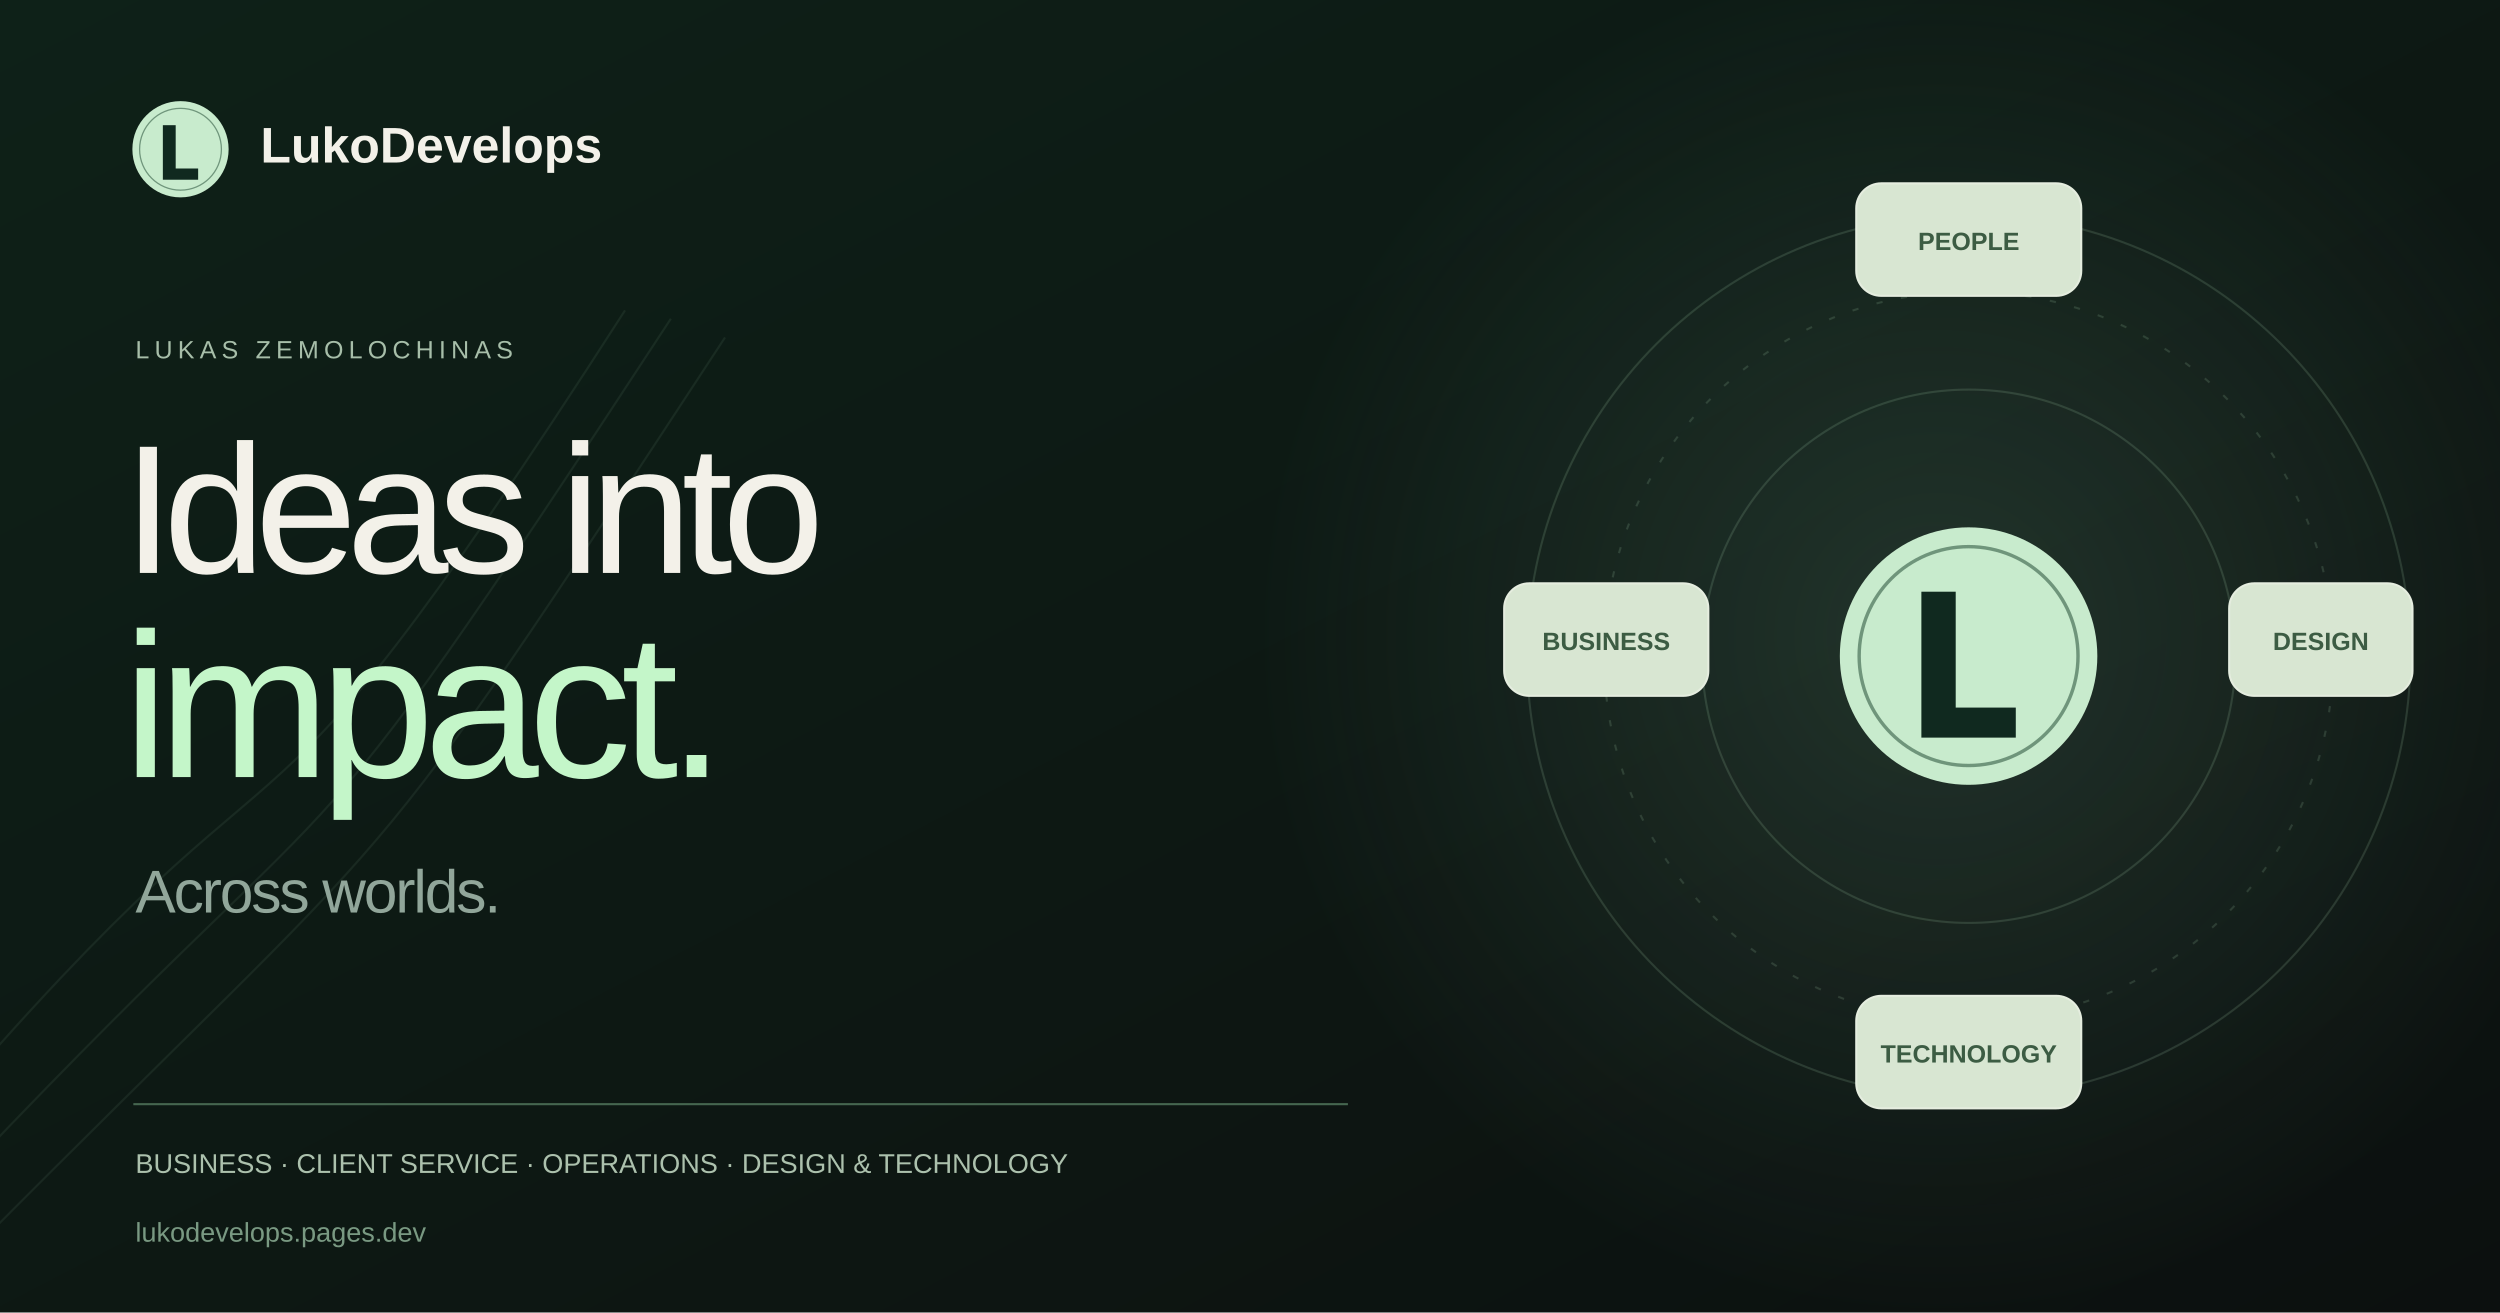
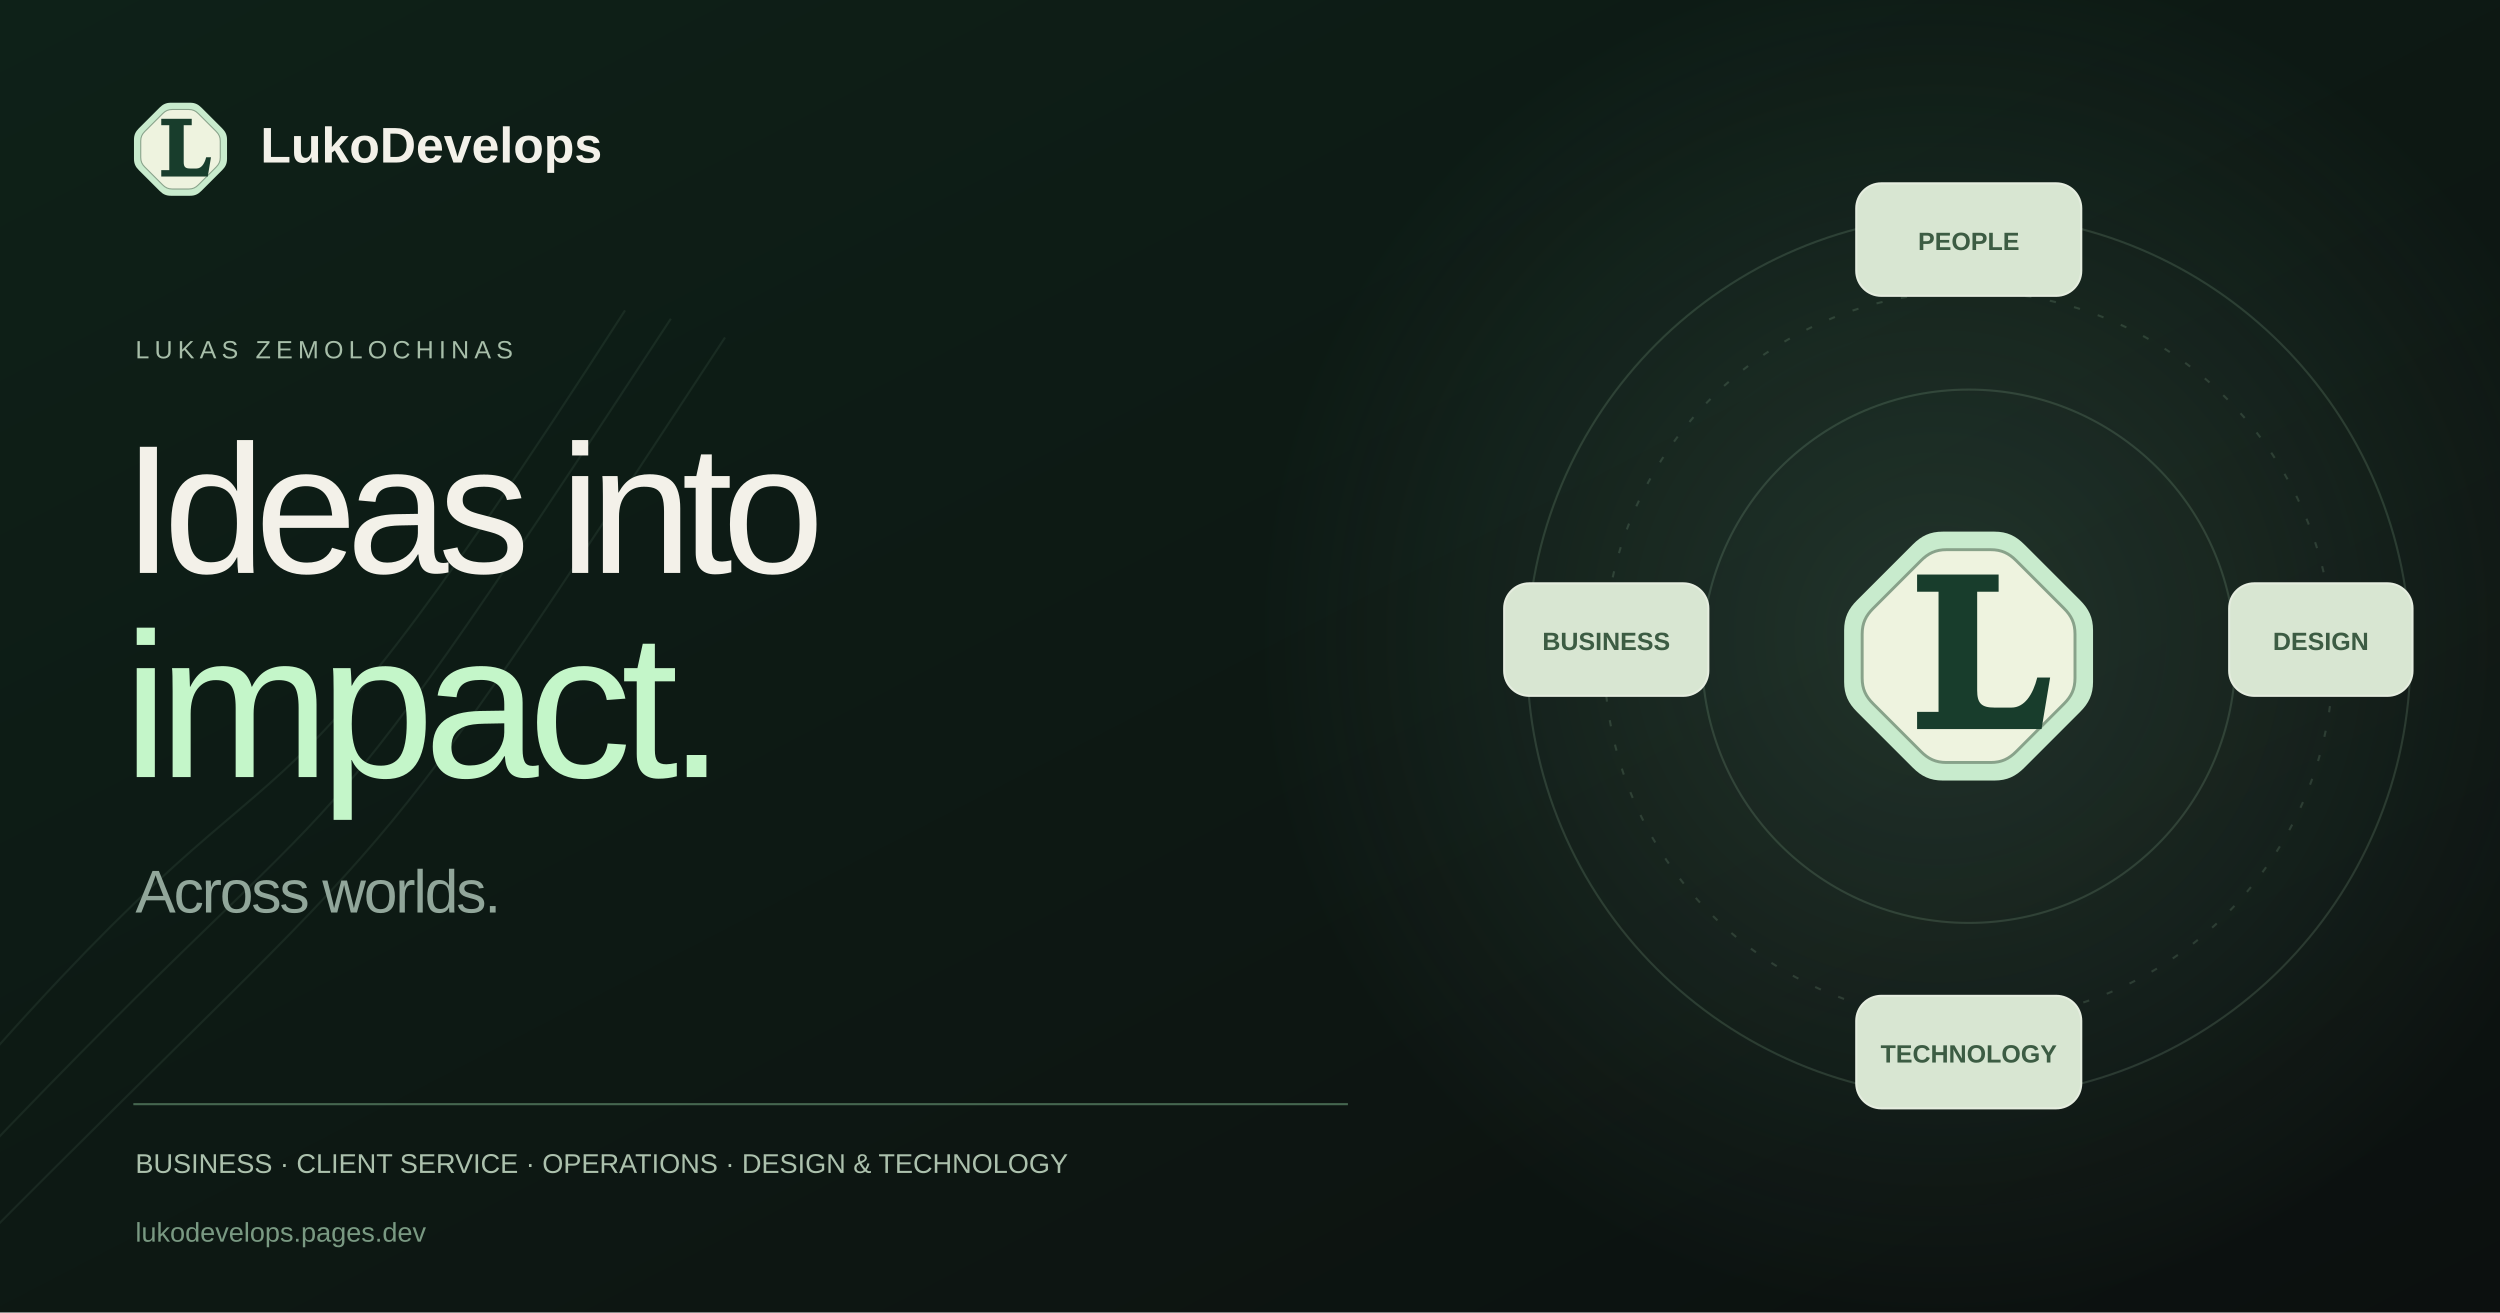
<svg xmlns="http://www.w3.org/2000/svg" width="1200" height="630" viewBox="0 0 1200 630">
  <defs>
    <linearGradient id="bg" x2="1" y2="1">
      <stop stop-color="#0e2118" />
      <stop offset="1" stop-color="#0c100f" />
    </linearGradient>
    <linearGradient id="mint" x2="1" y2="1">
      <stop stop-color="#e9f4df" />
      <stop offset="1" stop-color="#a9d7b4" />
    </linearGradient>
    <radialGradient id="aura">
      <stop stop-color="#82ba9c" stop-opacity=".18" />
      <stop offset="1" stop-color="#82ba9c" stop-opacity="0" />
    </radialGradient>
  </defs>
  <rect width="1200" height="630" fill="url(#bg)" />
  <circle cx="930" cy="305" r="330" fill="url(#aura)" />
  <g fill="none" stroke="#c4f6c9" opacity=".14">
    <circle cx="945" cy="315" r="212" />
    <circle cx="945" cy="315" r="175" stroke-dasharray="3 9" />
    <circle cx="945" cy="315" r="128" />
    <path d="M-55 565C164 303 98 463 300 149M-33 580C189 344 125 454 322 153M-14 601C206 379 165 441 348 162" opacity=".5" />
  </g>
  <g transform="translate(62 47) scale(.77)">
-     <circle cx="32" cy="32" r="30" fill="#C8EBCD" />
-     <circle cx="32" cy="32" r="25.5" fill="none" stroke="#6F957B" stroke-width=".8" />
-     <path d="M21 17H29V44H43V51H21Z" fill="#10291F" />
+     <path d="M26 3 L38 3 C41 3 43 4 45 6 L58 19 C60 21 61 23 61 26 L61 38 C61 41 60 43 58 45 L45 58 C43 60 41 61 38 61 L26 61 C23 61 21 60 19 58 L6 45 C4 43 3 41 3 38 L3 26 C3 23 4 21 6 19 L19 6 C21 4 23 3 26 3 Z" fill="#C8EBCD" />
+     <path d="M26 3 L38 3 C41 3 43 4 45 6 L58 19 C60 21 61 23 61 26 L61 38 C61 41 60 43 58 45 L45 58 C43 60 41 61 38 61 L26 61 C23 61 21 60 19 58 L6 45 C4 43 3 41 3 38 L3 26 C3 23 4 21 6 19 L19 6 C21 4 23 3 26 3 Z" transform="translate(4.64 4.64) scale(0.855)" fill="#EEF3DF" stroke="#88A28A" stroke-width=".8" />
+     <path d="M20 13 L39 13 L39 17 L34 17 L34 40 C34 43 35 44 38 44 L42 44 C45 44 47 41 48 37 L51 37 L49 49 L20 49 L20 45 L25 45 L25 17 L20 17 Z" fill="#183D2C" />
  </g>
  <text x="125" y="78" font-family="Arial,sans-serif" font-size="24" font-weight="600" fill="#f3f1e9">LukoDevelops</text>
  <text x="65" y="172" font-family="Arial,sans-serif" font-size="12" letter-spacing="2.5" fill="#a7bea9">LUKAS ZEMOLOCHINAS</text>
  <text x="59" y="275" font-family="Arial,sans-serif" font-size="88" letter-spacing="-5" fill="#f3f1e9">Ideas into</text>
  <text x="59" y="373" font-family="Arial,sans-serif" font-size="99" letter-spacing="-5" fill="#c4f6c9">impact.</text>
  <text x="65" y="438" font-family="Arial,sans-serif" font-size="29" letter-spacing="-1" fill="#91a69a">Across worlds.</text>
  <g transform="translate(879 249) scale(2.06)">
-     <circle cx="32" cy="32" r="30" fill="#C8EBCD" />
-     <circle cx="32" cy="32" r="25.5" fill="none" stroke="#6F957B" stroke-width=".8" />
-     <path d="M21 17H29V44H43V51H21Z" fill="#10291F" />
+     <path d="M26 3 L38 3 C41 3 43 4 45 6 L58 19 C60 21 61 23 61 26 L61 38 C61 41 60 43 58 45 L45 58 C43 60 41 61 38 61 L26 61 C23 61 21 60 19 58 L6 45 C4 43 3 41 3 38 L3 26 C3 23 4 21 6 19 L19 6 C21 4 23 3 26 3 Z" fill="#C8EBCD" />
+     <path d="M26 3 L38 3 C41 3 43 4 45 6 L58 19 C60 21 61 23 61 26 L61 38 C61 41 60 43 58 45 L45 58 C43 60 41 61 38 61 L26 61 C23 61 21 60 19 58 L6 45 C4 43 3 41 3 38 L3 26 C3 23 4 21 6 19 L19 6 C21 4 23 3 26 3 Z" transform="translate(4.64 4.64) scale(0.855)" fill="#EEF3DF" stroke="#88A28A" stroke-width=".8" />
+     <path d="M20 13 L39 13 L39 17 L34 17 L34 40 C34 43 35 44 38 44 L42 44 C45 44 47 41 48 37 L51 37 L49 49 L20 49 L20 45 L25 45 L25 17 L20 17 Z" fill="#183D2C" />
  </g>
  <g fill="#d8e6d2" stroke="#e5eddf">
    <rect x="891" y="88" width="108" height="54" rx="12" />
    <rect x="1070" y="280" width="88" height="54" rx="12" />
    <rect x="891" y="478" width="108" height="54" rx="12" />
    <rect x="722" y="280" width="98" height="54" rx="12" />
  </g>
  <g font-family="Arial,sans-serif" font-size="12" font-weight="600" fill="#3c5c43" text-anchor="middle">
    <text x="945" y="120">PEOPLE</text>
    <text x="1114" y="312">DESIGN</text>
    <text x="945" y="510">TECHNOLOGY</text>
    <text x="771" y="312">BUSINESS</text>
  </g>
  <path d="M64 530H647" stroke="#456650" stroke-width="1" />
  <text x="65" y="563" font-family="Arial,sans-serif" font-size="13" fill="#acc1ad">BUSINESS · CLIENT SERVICE · OPERATIONS · DESIGN &amp; TECHNOLOGY</text>
  <text x="65" y="596" font-family="Arial,sans-serif" font-size="13" fill="#799982">lukodevelops.pages.dev</text>
</svg>
